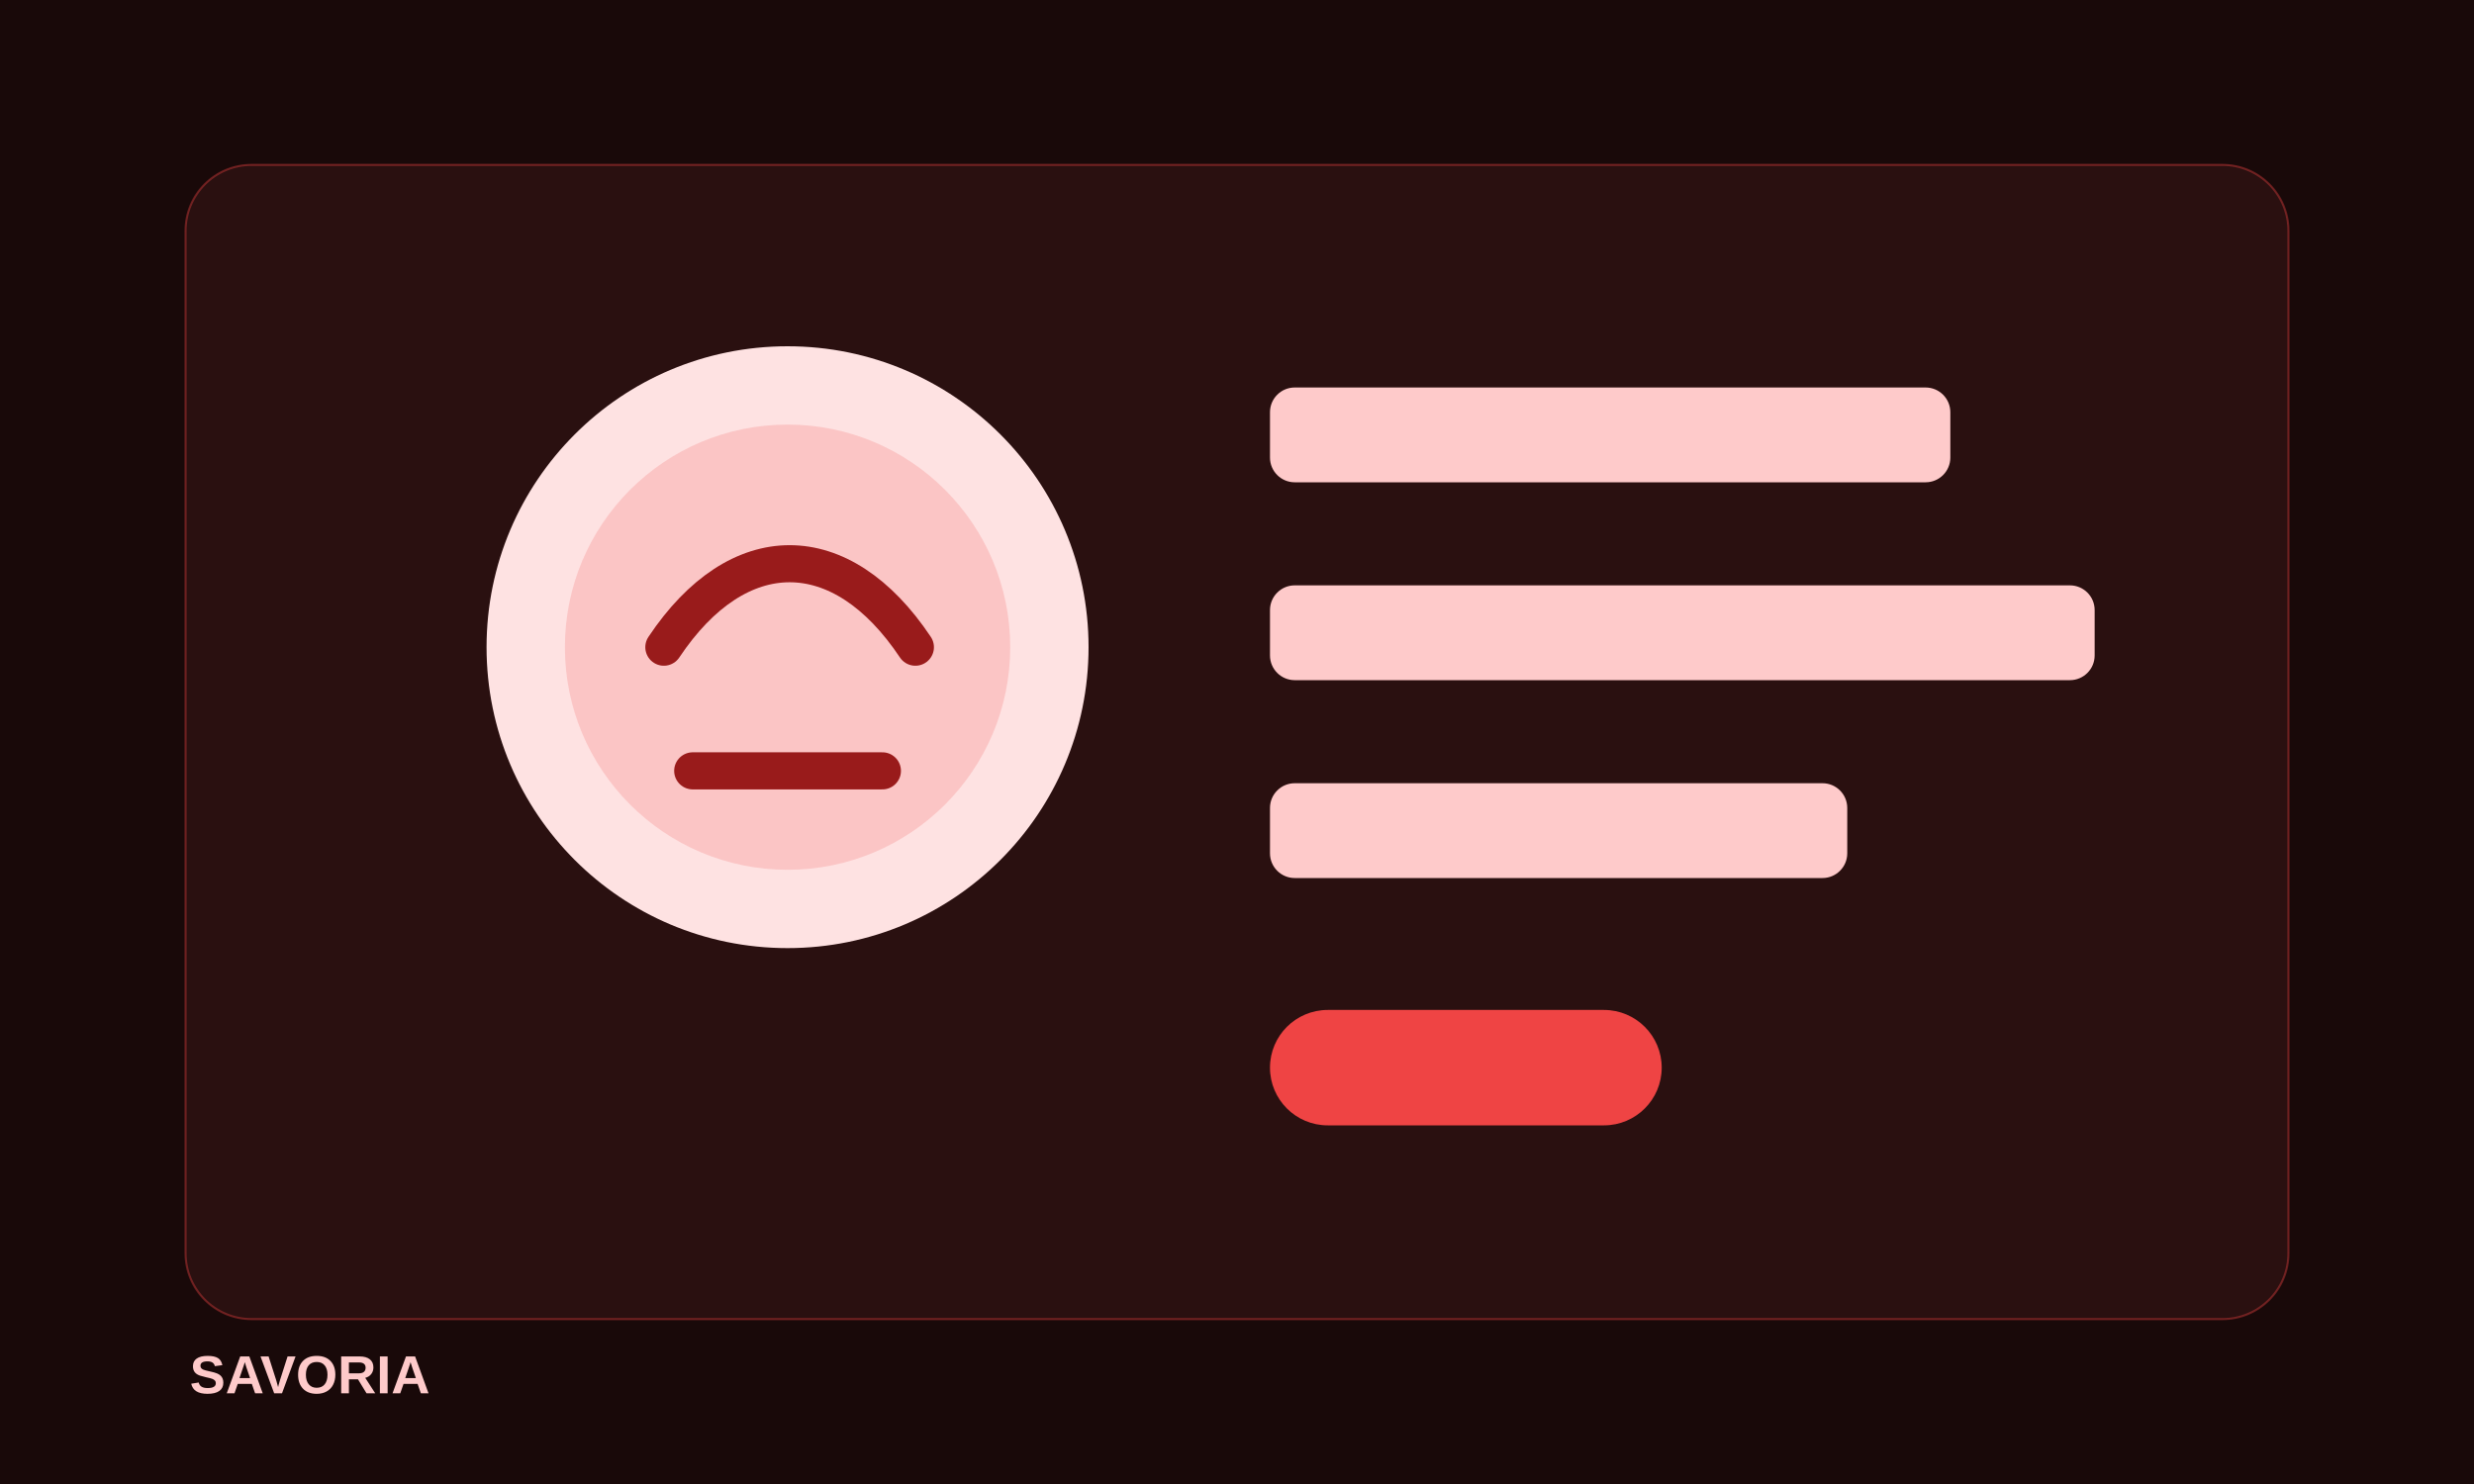
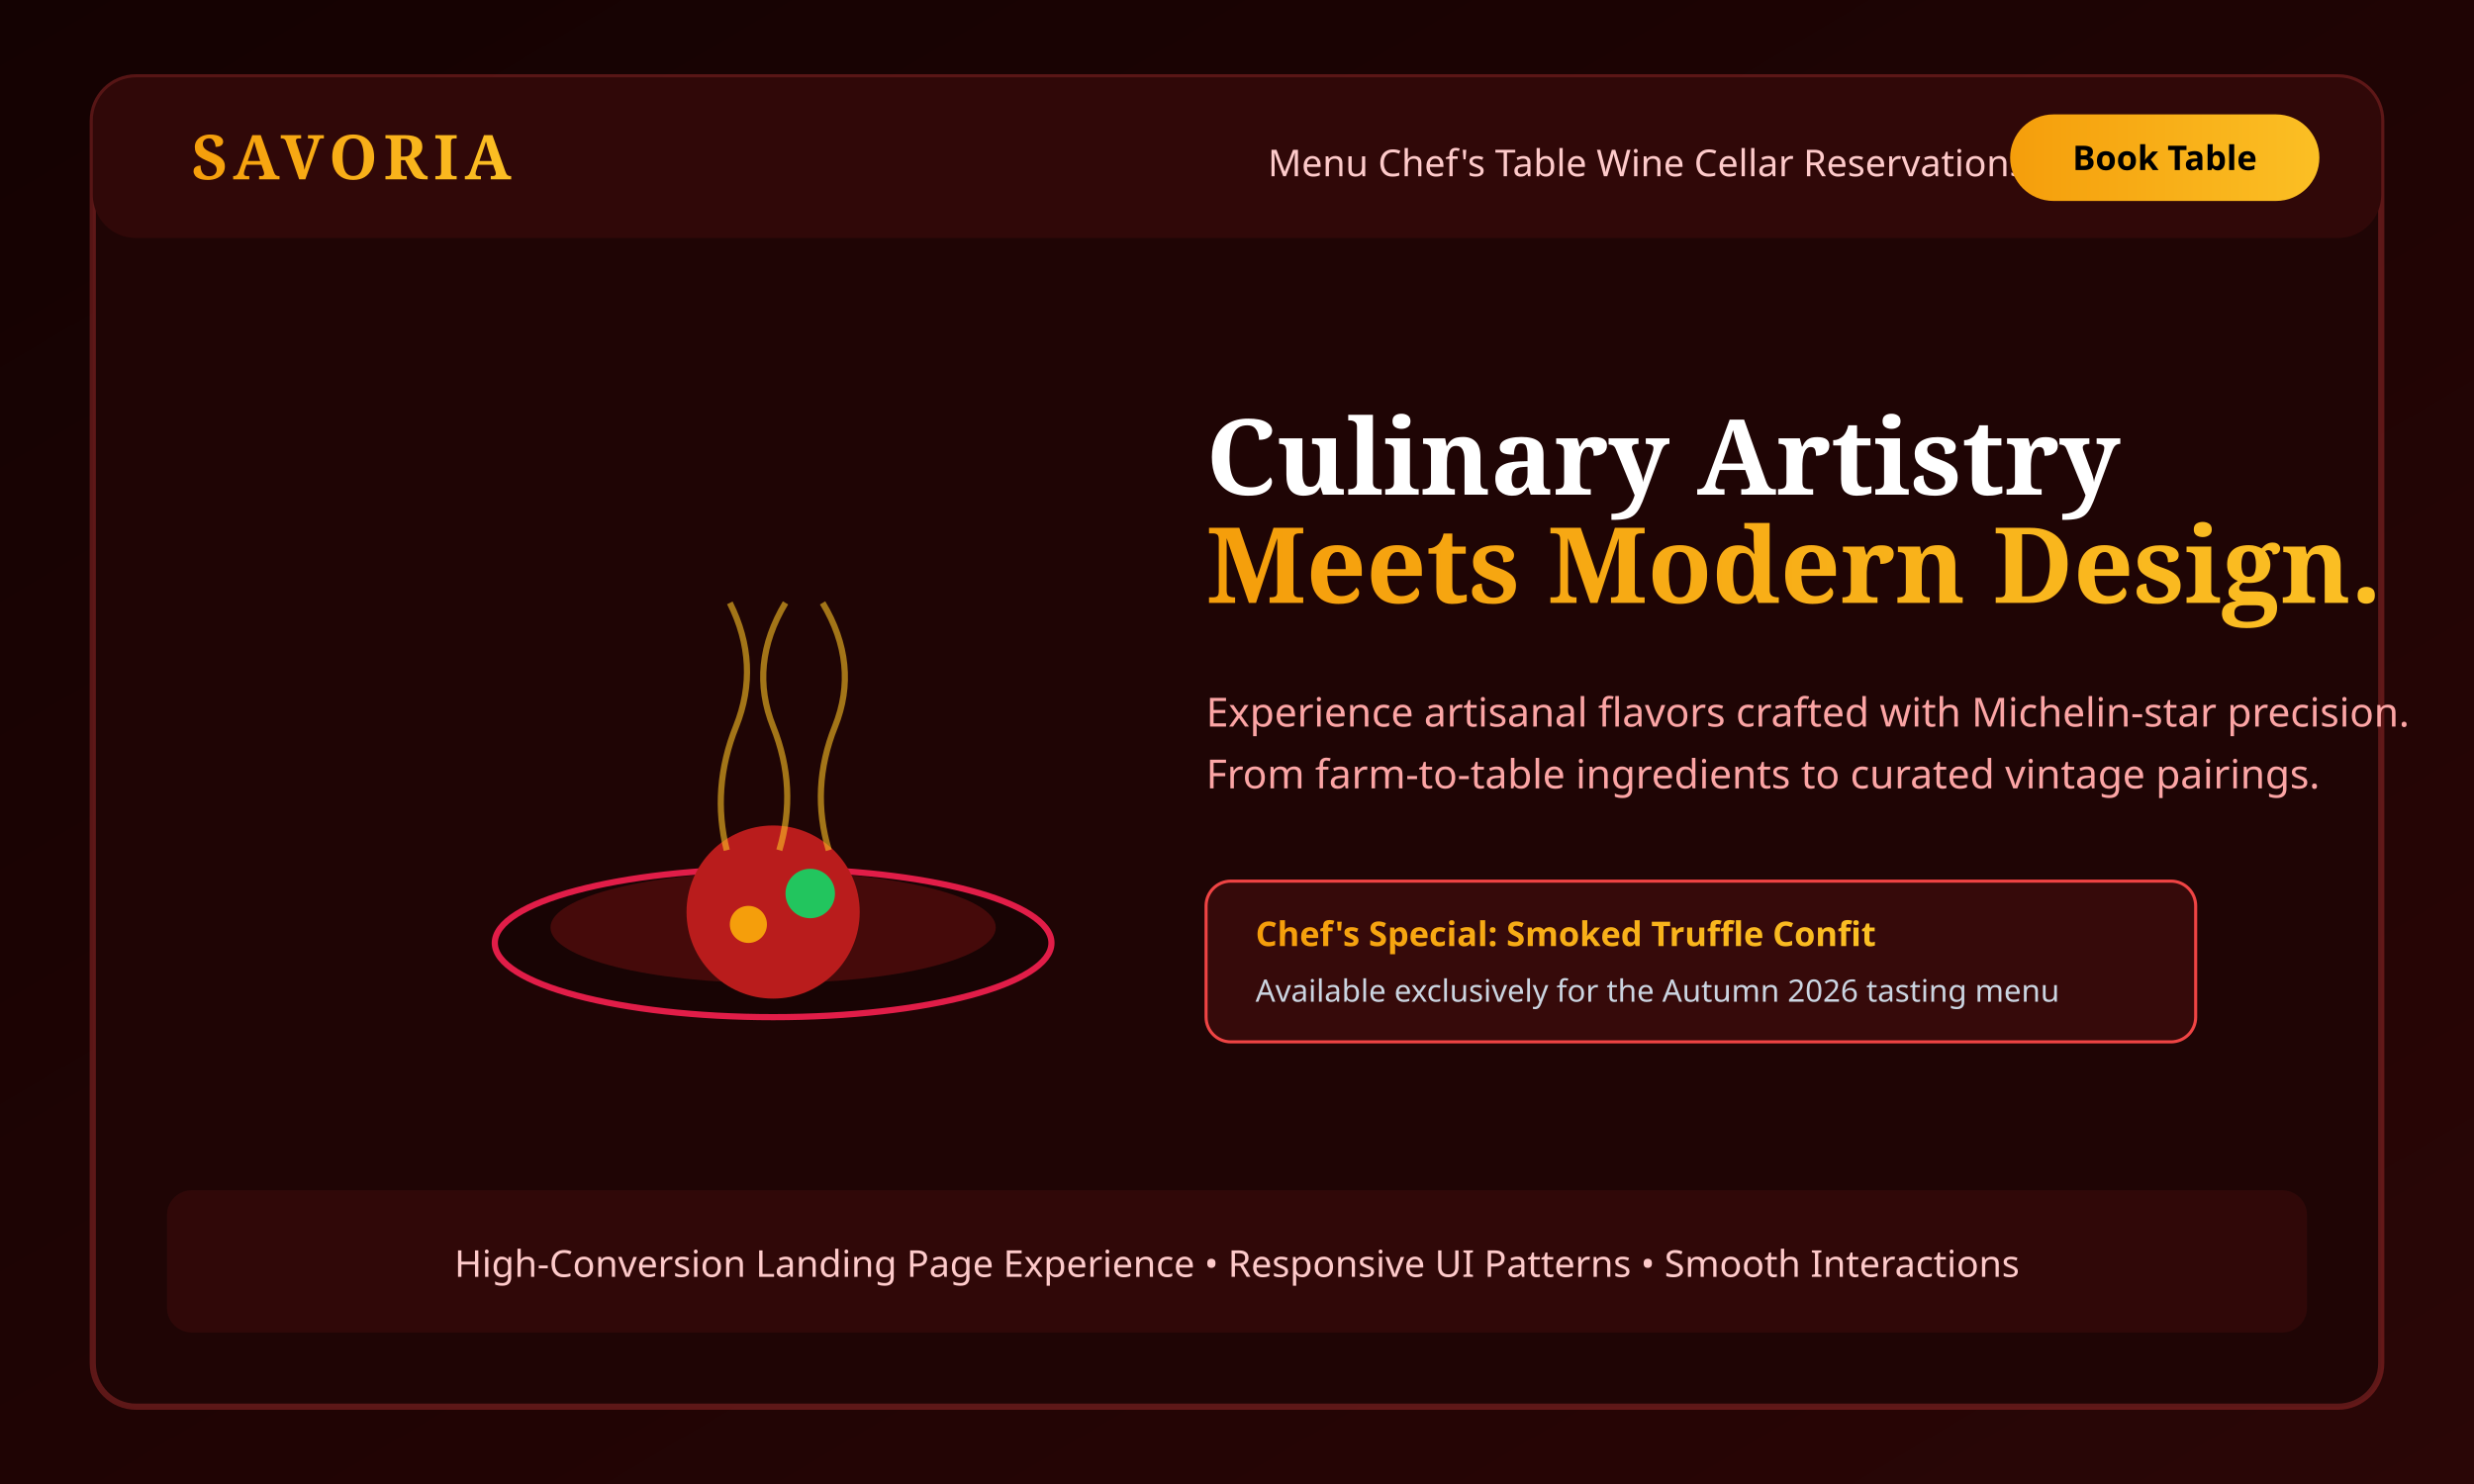
- <svg xmlns="http://www.w3.org/2000/svg" width="1200" height="720" viewBox="0 0 1200 720" fill="none">
-   <rect width="1200" height="720" fill="#190909" />
-   <rect x="90" y="80" width="1020" height="560" rx="32" fill="#2a1010" stroke="#ef4444" stroke-opacity=".38" />
-   <circle cx="382" cy="314" r="146" fill="#fee2e2" />
-   <circle cx="382" cy="314" r="108" fill="#ef4444" fill-opacity=".18" />
-   <path d="M322 314c36-54 86-54 122 0M336 374h92" stroke="#991b1b" stroke-width="18" stroke-linecap="round" />
-   <rect x="616" y="188" width="330" height="46" rx="12" fill="#fecaca" />
-   <rect x="616" y="284" width="400" height="46" rx="12" fill="#fecaca" />
-   <rect x="616" y="380" width="280" height="46" rx="12" fill="#fecaca" />
-   <rect x="616" y="490" width="190" height="56" rx="28" fill="#ef4444" />
-   <text x="92" y="676" fill="#fecaca" font-family="Arial, sans-serif" font-size="26" font-weight="700">SAVORIA</text>
+ <svg xmlns="http://www.w3.org/2000/svg" viewBox="0 0 800 480" width="100%" height="100%">
+   <defs>
+     <linearGradient id="bg" x1="0" y1="0" x2="1" y2="1">
+       <stop offset="0%" stop-color="#140202" />
+       <stop offset="1" stop-color="#2a0606" />
+     </linearGradient>
+     <linearGradient id="gold" x1="0" y1="0" x2="1" y2="0">
+       <stop offset="0%" stop-color="#f59e0b" />
+       <stop offset="1" stop-color="#fbbf24" />
+     </linearGradient>
+   </defs>
+   <style>
+     .ui{font-family:'Segoe UI',Tahoma,sans-serif}
+     .serif{font-family:Georgia,serif}
+     .steam-rise{animation:steamUp 3s ease-in-out infinite alternate}
+     @keyframes steamUp{from{transform:translateY(0) scaleY(0.9);opacity:0.4}to{transform:translateY(-14px) scaleY(1.1);opacity:0.9}}
+   </style>
+   <rect width="800" height="480" fill="url(#bg)" />
+   <g transform="translate(30, 25)">
+     <rect width="740" height="430" rx="14" fill="#1f0505" stroke="#ef4444" stroke-opacity="0.3" stroke-width="2" />
+     <rect width="740" height="52" rx="14" fill="#300808" />
+     <text x="32" y="33" class="serif" font-size="20" font-weight="bold" fill="url(#gold)" letter-spacing="2">
+       SAVORIA
+     </text>
+     <text x="380" y="32" class="ui" font-size="12" fill="#fecaca">
+       Menu    Chef's Table    Wine Cellar    Reservations
+     </text>
+     <rect x="620" y="12" width="100" height="28" rx="14" fill="url(#gold)" />
+     <text x="670" y="30" class="ui" font-size="11" font-weight="bold" fill="#000" text-anchor="middle">Book Table</text>
+     <g transform="translate(80, 160)">
+       <ellipse cx="140" cy="120" rx="90" ry="24" fill="#180404" stroke="#e11d48" stroke-width="2" />
+       <ellipse cx="140" cy="115" rx="72" ry="18" fill="#450a0a" />
+       <circle cx="140" cy="110" r="28" fill="#b91c1c" />
+       <circle cx="152" cy="104" r="8" fill="#22c55e" />
+       <circle cx="132" cy="114" r="6" fill="#f59e0b" />
+       <g class="steam-rise" stroke="#fbbf24" stroke-width="2" fill="none" opacity="0.6">
+         <path d="M125 90 Q120 70 128 50 Q136 30 126 10" />
+         <path d="M142 90 Q148 70 140 50 Q132 30 144 10" />
+         <path d="M158 90 Q152 70 160 50 Q168 30 156 10" />
+       </g>
+     </g>
+     <g transform="translate(360, 105)">
+       <text x="0" y="30" class="serif" font-size="34" font-weight="bold" fill="#ffffff">
+         Culinary Artistry
+       </text>
+       <text x="0" y="65" class="serif" font-size="34" font-weight="bold" fill="url(#gold)">
+         Meets Modern Design.
+       </text>
+       <text x="0" y="105" class="ui" font-size="13" fill="#fca5a5" width="340">
+         Experience artisanal flavors crafted with Michelin-star precision.
+       </text>
+       <text x="0" y="125" class="ui" font-size="13" fill="#fca5a5">
+         From farm-to-table ingredients to curated vintage pairings.
+       </text>
+       <rect x="0" y="155" width="320" height="52" rx="8" fill="#360a0a" stroke="#ef4444" stroke-width="1" />
+       <text x="16" y="176" class="ui" font-size="11" font-weight="bold" fill="url(#gold)">
+         Chef's Special: Smoked Truffle Confit
+       </text>
+       <text x="16" y="194" class="ui" font-size="10" fill="#cbd5e1">
+         Available exclusively for the Autumn 2026 tasting menu
+       </text>
+     </g>
+     <rect x="24" y="360" width="692" height="46" rx="8" fill="#300808" />
+     <text x="370" y="388" class="ui" font-size="12" fill="#fecaca" text-anchor="middle">
+       High-Conversion Landing Page Experience • Responsive UI Patterns • Smooth Interactions
+     </text>
+   </g>
</svg>
